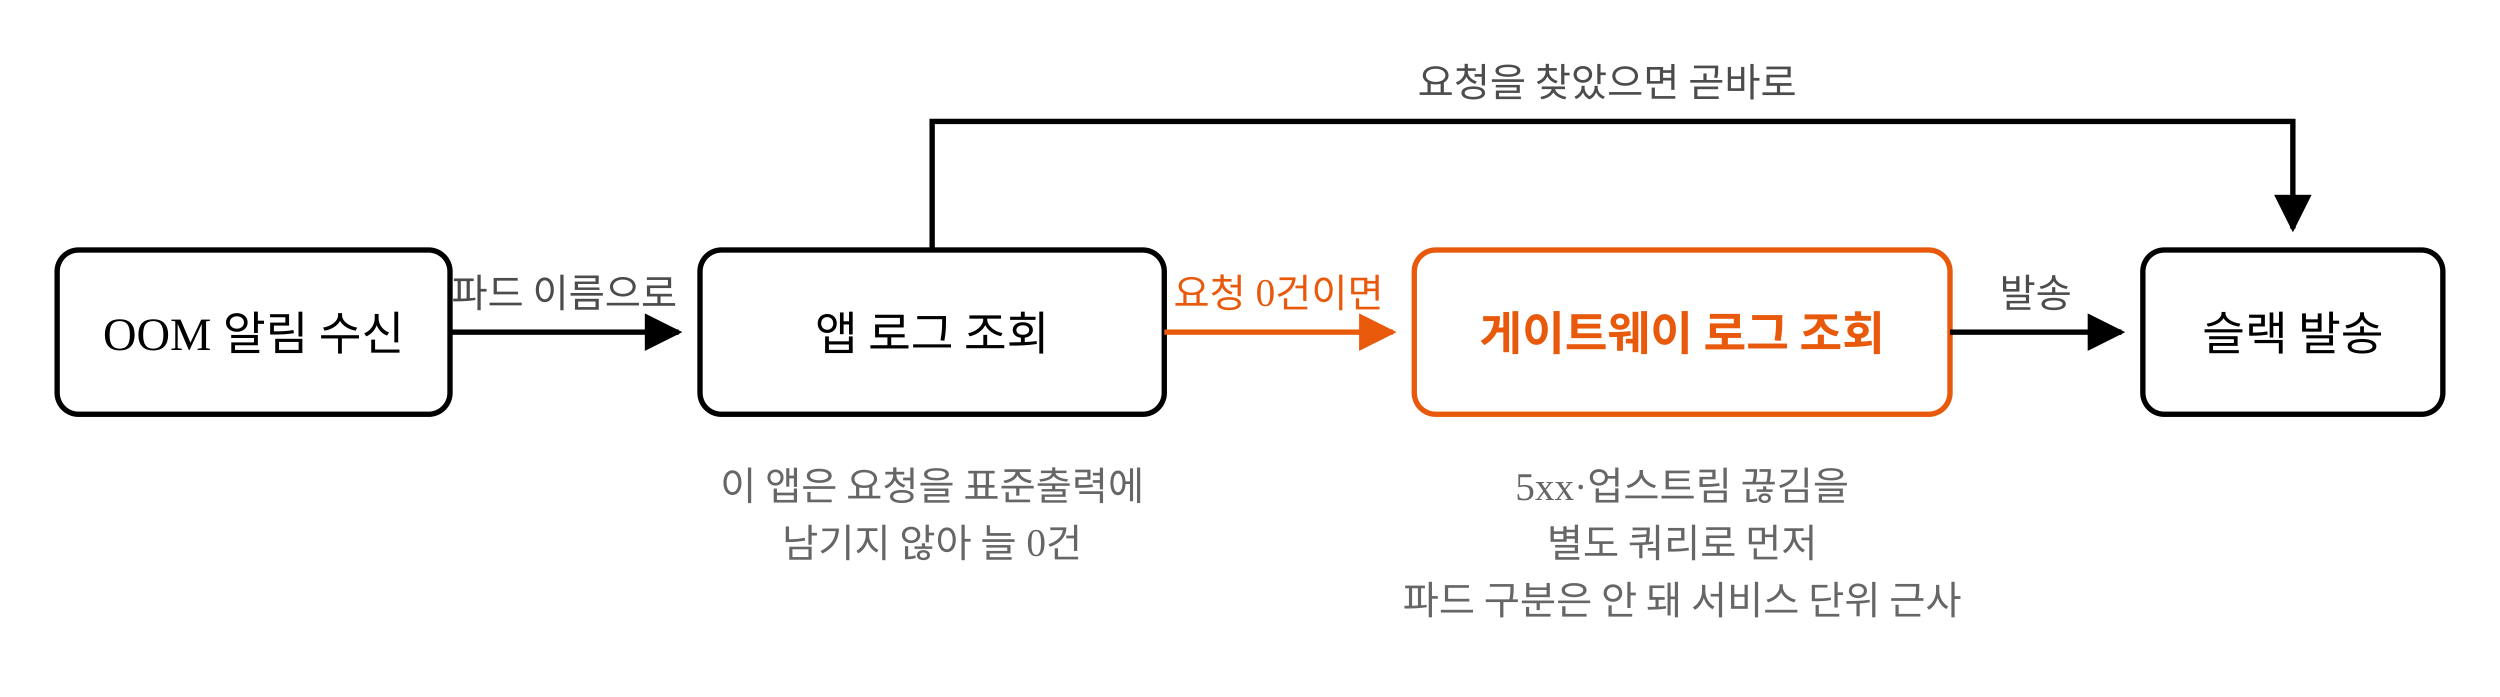
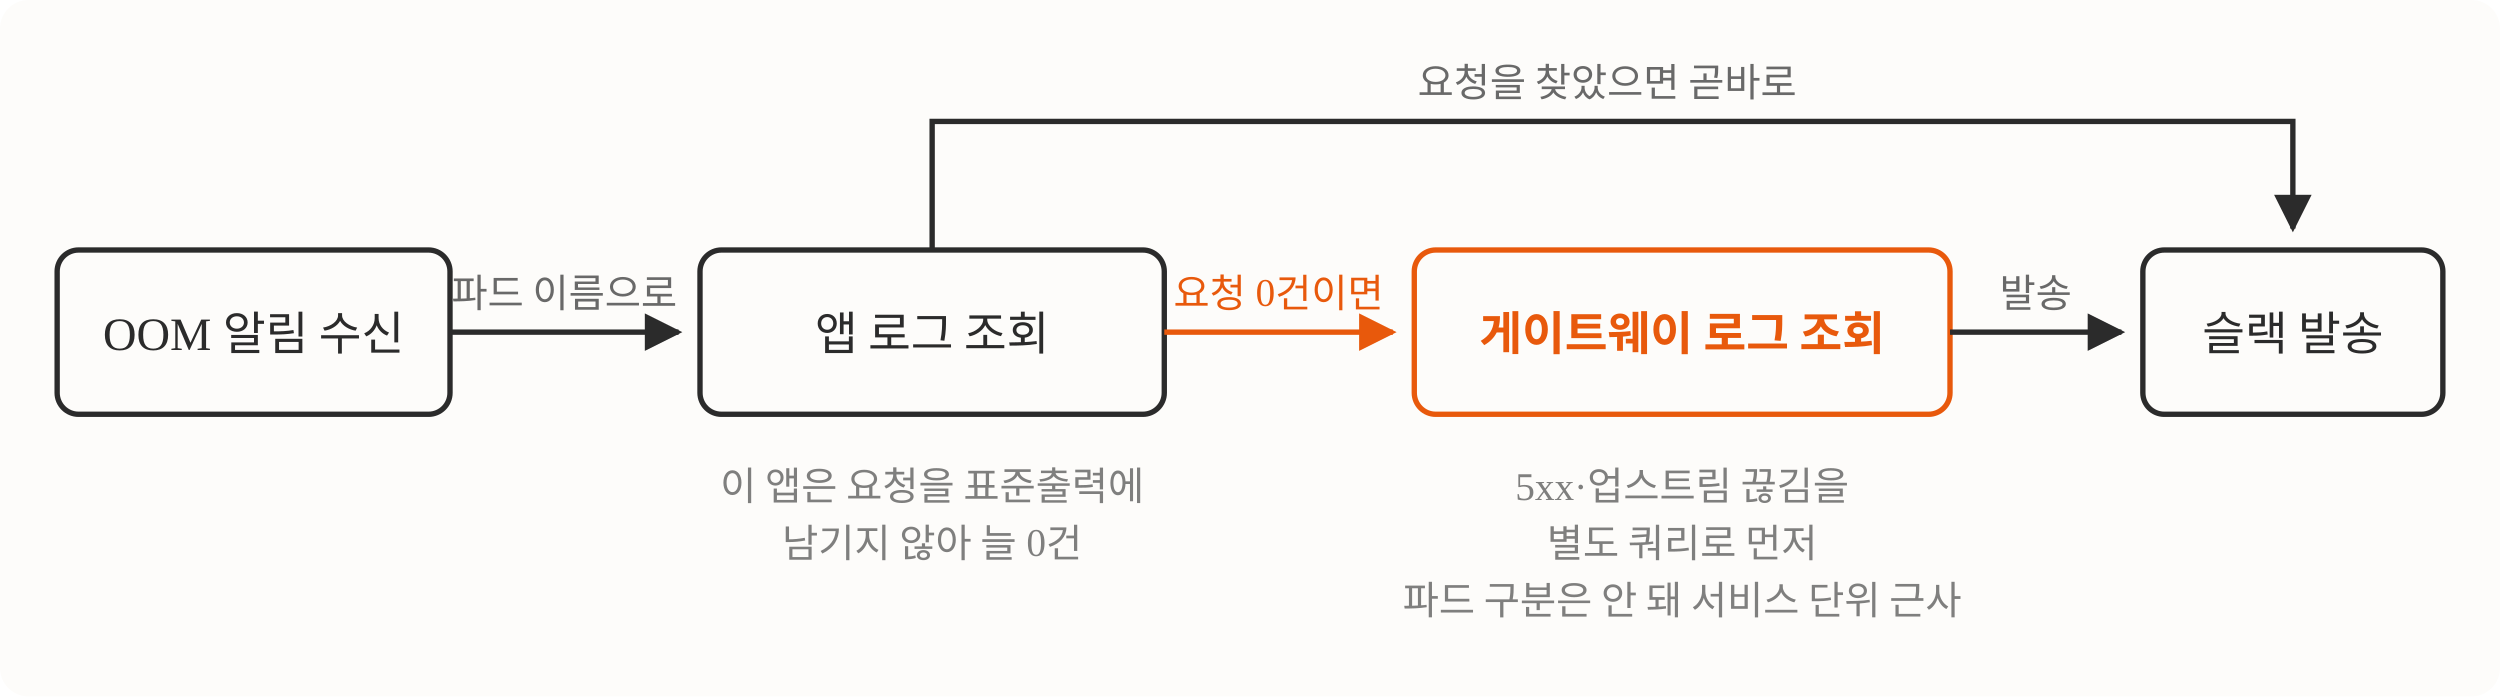
<svg xmlns="http://www.w3.org/2000/svg" viewBox="0 0 700 195" role="img" aria-label="OOM 알림은 먼저 앱 로그에서 마지막 요청을 찾고, 요청이 한 건도 없을 때만 게이트웨이 로그로 넘어가 5xx와 업스트림 끊김을 먼저 뽑은 뒤 슬랙으로 보낸다" style="max-width:100%;height:auto">
+   <rect x="0" y="0" width="700" height="195" rx="8" fill="#FDFCFA" />
  <defs>
    <marker id="ar" viewBox="0 0 10 10" refX="9" refY="5" markerWidth="7" markerHeight="7" orient="auto-start-reverse">
-       <path d="M0 0 L10 5 L0 10 z" fill="currentColor" />
+       <path d="M0 0 L10 5 L0 10 z" fill="#2b2b2b" />
    </marker>
    <marker id="ar-x" viewBox="0 0 10 10" refX="9" refY="5" markerWidth="7" markerHeight="7" orient="auto-start-reverse">
      <path d="M0 0 L10 5 L0 10 z" fill="#e8590c" />
    </marker>
  </defs>
-   <g fill="none" stroke="currentColor" stroke-width="1.5">
+   <g fill="none" stroke="#2b2b2b" stroke-width="1.5">
    <rect x="16" y="70" width="110" height="46" rx="6" />
    <rect x="196" y="70" width="130" height="46" rx="6" />
    <rect x="600" y="70" width="84" height="46" rx="6" />
  </g>
  <rect x="396" y="70" width="150" height="46" rx="6" fill="none" stroke="#e8590c" stroke-width="1.5" />
-   <g font-size="13" text-anchor="middle" fill="currentColor">
+   <g font-size="13" text-anchor="middle" fill="#2b2b2b">
    <text x="71" y="98">OOM 알림 수신</text>
    <text x="261" y="98">앱 로그 조회</text>
    <text x="642" y="98">슬랙 발송</text>
  </g>
  <text x="471" y="98" font-size="13" text-anchor="middle" fill="#e8590c" font-weight="600">게이트웨이 로그 조회</text>
-   <g stroke="currentColor" stroke-width="1.5" fill="none">
+   <g stroke="#2b2b2b" stroke-width="1.5" fill="none">
    <line x1="126" y1="93" x2="190" y2="93" marker-end="url(#ar)" />
    <line x1="546" y1="93" x2="594" y2="93" marker-end="url(#ar)" />
    <polyline points="261,70 261,34 642,34 642,64" marker-end="url(#ar)" />
  </g>
  <line x1="326" y1="93" x2="390" y2="93" stroke="#e8590c" stroke-width="1.5" fill="none" marker-end="url(#ar-x)" />
-   <g font-size="11" text-anchor="middle" fill="currentColor" opacity=".7">
+   <g font-size="11" text-anchor="middle" fill="#2b2b2b" opacity=".7">
    <text x="158" y="86">파드 이름으로</text>
    <text x="570" y="86">발송</text>
    <text x="450" y="27">요청을 찾았으면 곧바로</text>
  </g>
  <text x="358" y="86" font-size="11" text-anchor="middle" fill="#e8590c">요청 0건이면</text>
-   <g font-size="11" text-anchor="middle" fill="currentColor" opacity=".6">
+   <g font-size="11" text-anchor="middle" fill="#2b2b2b" opacity=".6">
    <text x="261" y="140">이 앱은 요청을 표준출력에</text>
    <text x="261" y="156">남기지 않아 늘 0건</text>
    <text x="471" y="140">5xx·업스트림 끊김을</text>
    <text x="471" y="156">별도 쿼리로 먼저</text>
    <text x="471" y="172">파드 구분은 안 돼 서비스 단위 근사</text>
  </g>
</svg>
